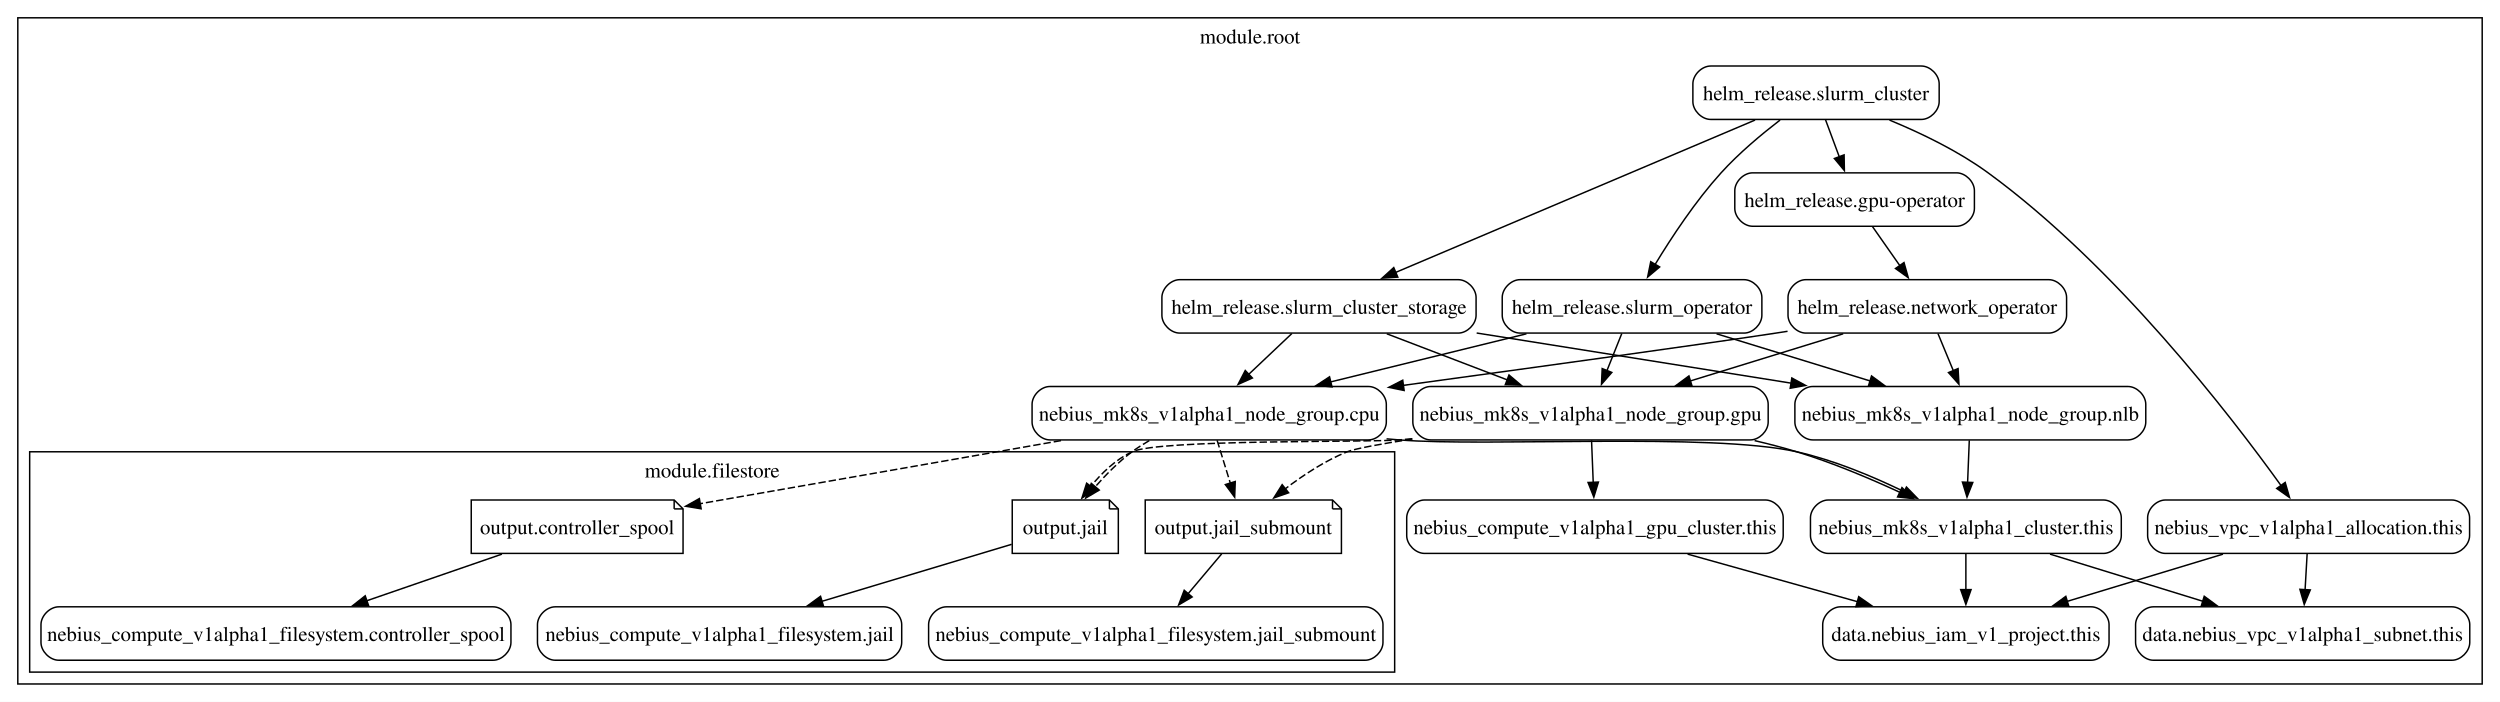
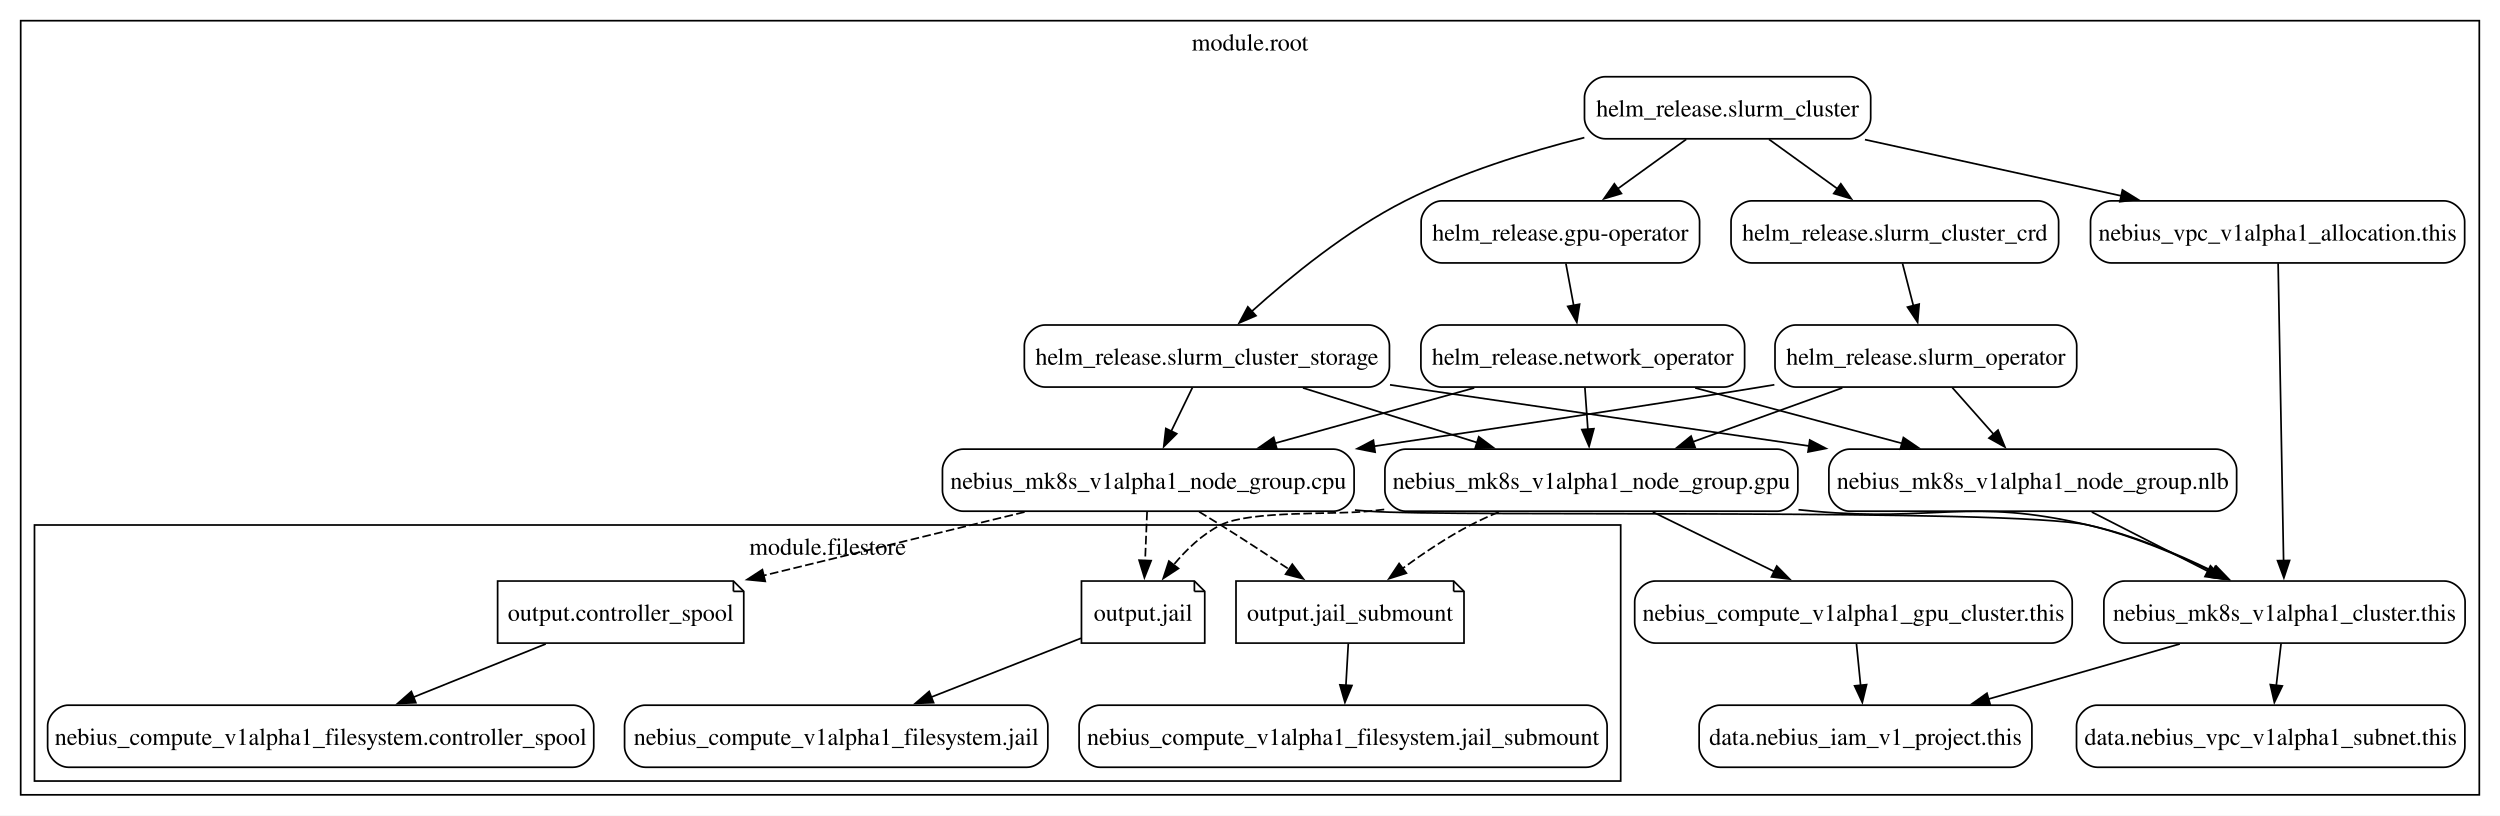
- <svg xmlns="http://www.w3.org/2000/svg" width="1685pt" height="473pt" viewBox="0.00 0.00 1685.00 473.00">
+ <svg xmlns="http://www.w3.org/2000/svg" width="1450pt" height="473pt" viewBox="0.00 0.00 1450.00 473.00">
  <g id="graph0" class="graph" transform="scale(1 1) rotate(0) translate(4 469)">
-     <polygon fill="white" stroke="none" points="-4,4 -4,-469 1681,-469 1681,4 -4,4" />
+     <polygon fill="white" stroke="none" points="-4,4 -4,-469 1446,-469 1446,4 -4,4" />
    <g id="clust1" class="cluster">
-       <polygon fill="none" stroke="black" points="8,-8 8,-457 1669,-457 1669,-8 8,-8" />
-       <text text-anchor="middle" x="838.5" y="-439.7" font-family="Times,serif" font-size="14.00">module.root</text>
+       <polygon fill="none" stroke="black" points="8,-8 8,-457 1434,-457 1434,-8 8,-8" />
+       <text text-anchor="middle" x="721" y="-439.7" font-family="Times,serif" font-size="14.00">module.root</text>
    </g>
    <g id="clust2" class="cluster">
      <polygon fill="none" stroke="black" points="16,-16 16,-164.5 936,-164.5 936,-16 16,-16" />
      <text text-anchor="middle" x="476" y="-147.2" font-family="Times,serif" font-size="14.00">module.filestore</text>
    </g>
    <g id="node1" class="node">
-       <path fill="none" stroke="black" d="M1314.75,-352.5C1314.75,-352.5 1177.25,-352.5 1177.25,-352.5 1171.25,-352.5 1165.25,-346.5 1165.25,-340.5 1165.25,-340.5 1165.25,-328.5 1165.25,-328.5 1165.25,-322.5 1171.25,-316.5 1177.25,-316.5 1177.25,-316.5 1314.75,-316.5 1314.75,-316.5 1320.75,-316.5 1326.75,-322.5 1326.75,-328.5 1326.75,-328.5 1326.75,-340.5 1326.75,-340.5 1326.75,-346.5 1320.75,-352.5 1314.75,-352.5" />
-       <text text-anchor="middle" x="1246" y="-329.45" font-family="Times,serif" font-size="14.00">helm_release.gpu-operator</text>
+       <path fill="none" stroke="black" d="M969.75,-352.5C969.75,-352.5 832.25,-352.5 832.25,-352.5 826.25,-352.5 820.25,-346.5 820.25,-340.5 820.25,-340.5 820.25,-328.5 820.25,-328.5 820.25,-322.5 826.25,-316.5 832.25,-316.5 832.25,-316.5 969.75,-316.5 969.75,-316.5 975.75,-316.5 981.75,-322.5 981.75,-328.5 981.75,-328.5 981.75,-340.5 981.75,-340.5 981.75,-346.5 975.75,-352.5 969.75,-352.5" />
+       <text text-anchor="middle" x="901" y="-329.45" font-family="Times,serif" font-size="14.00">helm_release.gpu-operator</text>
    </g>
    <g id="node2" class="node">
-       <path fill="none" stroke="black" d="M1376.88,-280.5C1376.88,-280.5 1213.12,-280.5 1213.12,-280.5 1207.12,-280.5 1201.12,-274.5 1201.12,-268.5 1201.12,-268.5 1201.12,-256.5 1201.12,-256.5 1201.12,-250.5 1207.12,-244.5 1213.12,-244.5 1213.12,-244.5 1376.88,-244.5 1376.88,-244.5 1382.88,-244.5 1388.88,-250.5 1388.88,-256.5 1388.88,-256.5 1388.88,-268.5 1388.88,-268.5 1388.88,-274.5 1382.88,-280.5 1376.88,-280.5" />
-       <text text-anchor="middle" x="1295" y="-257.45" font-family="Times,serif" font-size="14.00">helm_release.network_operator</text>
+       <path fill="none" stroke="black" d="M995.88,-280.5C995.88,-280.5 832.12,-280.5 832.12,-280.5 826.12,-280.5 820.12,-274.5 820.12,-268.5 820.12,-268.5 820.12,-256.5 820.12,-256.5 820.12,-250.5 826.12,-244.5 832.12,-244.5 832.12,-244.5 995.88,-244.5 995.88,-244.5 1001.88,-244.5 1007.88,-250.5 1007.88,-256.5 1007.88,-256.5 1007.88,-268.5 1007.88,-268.5 1007.88,-274.5 1001.88,-280.5 995.88,-280.5" />
+       <text text-anchor="middle" x="914" y="-257.45" font-family="Times,serif" font-size="14.00">helm_release.network_operator</text>
    </g>
    <g id="edge1" class="edge">
-       <path fill="none" stroke="black" d="M1258.11,-316.2C1263.69,-308.23 1270.43,-298.6 1276.62,-289.76" />
-       <polygon fill="black" stroke="black" points="1279.29,-292.04 1282.16,-281.84 1273.56,-288.03 1279.29,-292.04" />
+       <path fill="none" stroke="black" d="M904.21,-316.2C905.58,-308.82 907.22,-300.02 908.75,-291.75" />
+       <polygon fill="black" stroke="black" points="912.16,-292.56 910.55,-282.09 905.28,-291.29 912.16,-292.56" />
    </g>
    <g id="node3" class="node">
-       <path fill="none" stroke="black" d="M918.38,-208.5C918.38,-208.5 703.62,-208.5 703.62,-208.5 697.62,-208.5 691.62,-202.5 691.62,-196.5 691.62,-196.5 691.62,-184.5 691.62,-184.5 691.62,-178.5 697.62,-172.5 703.62,-172.5 703.62,-172.5 918.38,-172.5 918.38,-172.5 924.38,-172.5 930.38,-178.5 930.38,-184.5 930.38,-184.5 930.38,-196.5 930.38,-196.5 930.38,-202.5 924.38,-208.5 918.38,-208.5" />
-       <text text-anchor="middle" x="811" y="-185.45" font-family="Times,serif" font-size="14.00">nebius_mk8s_v1alpha1_node_group.cpu</text>
+       <path fill="none" stroke="black" d="M769.38,-208.5C769.38,-208.5 554.62,-208.5 554.62,-208.5 548.62,-208.5 542.62,-202.5 542.62,-196.5 542.62,-196.5 542.62,-184.5 542.62,-184.5 542.62,-178.5 548.62,-172.5 554.62,-172.5 554.62,-172.5 769.38,-172.5 769.38,-172.5 775.38,-172.5 781.38,-178.5 781.38,-184.5 781.38,-184.5 781.38,-196.5 781.38,-196.5 781.38,-202.5 775.38,-208.5 769.38,-208.5" />
+       <text text-anchor="middle" x="662" y="-185.45" font-family="Times,serif" font-size="14.00">nebius_mk8s_v1alpha1_node_group.cpu</text>
    </g>
    <g id="edge2" class="edge">
-       <path fill="none" stroke="black" d="M1200.81,-245.71C1198.18,-245.3 1195.57,-244.89 1193,-244.5 1145.82,-237.3 1032.74,-221.68 941.77,-209.26" />
-       <polygon fill="black" stroke="black" points="942.39,-205.81 932.01,-207.92 941.44,-212.74 942.39,-205.81" />
+       <path fill="none" stroke="black" d="M851.06,-244.02C815.9,-234.25 771.91,-222.03 735.21,-211.84" />
+       <polygon fill="black" stroke="black" points="736.6,-208.59 726.03,-209.29 734.73,-215.34 736.6,-208.59" />
    </g>
    <g id="node4" class="node">
-       <path fill="none" stroke="black" d="M1175.75,-208.5C1175.75,-208.5 960.25,-208.5 960.25,-208.5 954.25,-208.5 948.25,-202.5 948.25,-196.5 948.25,-196.5 948.25,-184.5 948.25,-184.5 948.25,-178.5 954.25,-172.5 960.25,-172.5 960.25,-172.5 1175.75,-172.5 1175.75,-172.5 1181.75,-172.5 1187.75,-178.5 1187.75,-184.5 1187.75,-184.5 1187.75,-196.5 1187.75,-196.5 1187.75,-202.5 1181.75,-208.5 1175.75,-208.5" />
-       <text text-anchor="middle" x="1068" y="-185.45" font-family="Times,serif" font-size="14.00">nebius_mk8s_v1alpha1_node_group.gpu</text>
+       <path fill="none" stroke="black" d="M1026.75,-208.5C1026.75,-208.5 811.25,-208.5 811.25,-208.5 805.25,-208.5 799.25,-202.5 799.25,-196.5 799.25,-196.5 799.25,-184.5 799.25,-184.5 799.25,-178.5 805.25,-172.5 811.25,-172.5 811.25,-172.5 1026.75,-172.5 1026.75,-172.5 1032.75,-172.5 1038.75,-178.5 1038.75,-184.5 1038.75,-184.5 1038.75,-196.5 1038.75,-196.5 1038.75,-202.5 1032.75,-208.5 1026.75,-208.5" />
+       <text text-anchor="middle" x="919" y="-185.45" font-family="Times,serif" font-size="14.00">nebius_mk8s_v1alpha1_node_group.gpu</text>
    </g>
    <g id="edge3" class="edge">
-       <path fill="none" stroke="black" d="M1238.3,-244.02C1207.04,-234.38 1168.02,-222.34 1135.23,-212.23" />
-       <polygon fill="black" stroke="black" points="1136.4,-208.93 1125.81,-209.33 1134.34,-215.62 1136.4,-208.93" />
+       <path fill="none" stroke="black" d="M915.24,-244.2C915.76,-236.91 916.38,-228.23 916.96,-220.04" />
+       <polygon fill="black" stroke="black" points="920.45,-220.34 917.67,-210.11 913.47,-219.84 920.45,-220.34" />
    </g>
    <g id="node5" class="node">
-       <path fill="none" stroke="black" d="M1430.25,-208.5C1430.25,-208.5 1217.75,-208.5 1217.75,-208.5 1211.75,-208.5 1205.75,-202.5 1205.75,-196.5 1205.75,-196.5 1205.75,-184.5 1205.75,-184.5 1205.75,-178.5 1211.75,-172.5 1217.75,-172.5 1217.75,-172.5 1430.25,-172.5 1430.25,-172.5 1436.25,-172.5 1442.25,-178.5 1442.25,-184.5 1442.25,-184.5 1442.25,-196.5 1442.25,-196.5 1442.25,-202.5 1436.25,-208.5 1430.25,-208.5" />
-       <text text-anchor="middle" x="1324" y="-185.45" font-family="Times,serif" font-size="14.00">nebius_mk8s_v1alpha1_node_group.nlb</text>
+       <path fill="none" stroke="black" d="M1281.25,-208.5C1281.25,-208.5 1068.75,-208.5 1068.75,-208.5 1062.75,-208.5 1056.75,-202.5 1056.75,-196.5 1056.75,-196.5 1056.75,-184.5 1056.75,-184.5 1056.75,-178.5 1062.75,-172.5 1068.75,-172.5 1068.75,-172.5 1281.25,-172.5 1281.25,-172.5 1287.25,-172.5 1293.25,-178.5 1293.25,-184.5 1293.25,-184.5 1293.25,-196.5 1293.25,-196.5 1293.25,-202.5 1287.25,-208.5 1281.25,-208.5" />
+       <text text-anchor="middle" x="1175" y="-185.45" font-family="Times,serif" font-size="14.00">nebius_mk8s_v1alpha1_node_group.nlb</text>
    </g>
    <g id="edge4" class="edge">
-       <path fill="none" stroke="black" d="M1302.17,-244.2C1305.29,-236.65 1309.04,-227.62 1312.53,-219.18" />
-       <polygon fill="black" stroke="black" points="1315.74,-220.58 1316.33,-210 1309.27,-217.9 1315.74,-220.58" />
-     </g>
-     <g id="node10" class="node">
-       <polygon fill="none" stroke="black" points="450.38,-132 313.62,-132 313.62,-96 456.38,-96 456.38,-126 450.38,-132" />
-       <polyline fill="none" stroke="black" points="450.38,-132 450.38,-126" />
-       <polyline fill="none" stroke="black" points="456.38,-126 450.38,-126" />
-       <text text-anchor="middle" x="385" y="-108.95" font-family="Times,serif" font-size="14.00">output.controller_spool</text>
-     </g>
-     <g id="edge21" class="edge">
-       <path fill="none" stroke="black" stroke-dasharray="5,2" d="M711.12,-172.03C637.16,-159.1 537.56,-141.68 467.96,-129.51" />
-       <polygon fill="black" stroke="black" points="468.57,-126.06 458.12,-127.79 467.37,-132.96 468.57,-126.06" />
-     </g>
-     <g id="node12" class="node">
-       <polygon fill="none" stroke="black" points="743.75,-132 678.25,-132 678.25,-96 749.75,-96 749.75,-126 743.75,-132" />
-       <polyline fill="none" stroke="black" points="743.75,-132 743.75,-126" />
-       <polyline fill="none" stroke="black" points="749.75,-126 743.75,-126" />
-       <text text-anchor="middle" x="714" y="-108.95" font-family="Times,serif" font-size="14.00">output.jail</text>
+       <path fill="none" stroke="black" d="M979.19,-244.02C1015.61,-234.25 1061.17,-222.03 1099.17,-211.84" />
+       <polygon fill="black" stroke="black" points="1099.98,-215.24 1108.73,-209.27 1098.16,-208.48 1099.98,-215.24" />
+     </g>
+     <g id="node11" class="node">
+       <polygon fill="none" stroke="black" points="421.38,-132 284.62,-132 284.62,-96 427.38,-96 427.38,-126 421.38,-132" />
+       <polyline fill="none" stroke="black" points="421.38,-132 421.38,-126" />
+       <polyline fill="none" stroke="black" points="427.38,-126 421.38,-126" />
+       <text text-anchor="middle" x="356" y="-108.95" font-family="Times,serif" font-size="14.00">output.controller_spool</text>
    </g>
    <g id="edge22" class="edge">
-       <path fill="none" stroke="black" stroke-dasharray="5,2" d="M770.62,-172.04C766.56,-169.71 762.61,-167.19 759,-164.5 749.97,-157.77 741.33,-149.04 734.08,-140.79" />
-       <polygon fill="black" stroke="black" points="736.89,-138.69 727.77,-133.3 731.53,-143.2 736.89,-138.69" />
-     </g>
-     <g id="node14" class="node">
-       <polygon fill="none" stroke="black" points="894.12,-132 767.88,-132 767.88,-96 900.12,-96 900.12,-126 894.12,-132" />
-       <polyline fill="none" stroke="black" points="894.12,-132 894.12,-126" />
-       <polyline fill="none" stroke="black" points="900.12,-126 894.12,-126" />
-       <text text-anchor="middle" x="834" y="-108.95" font-family="Times,serif" font-size="14.00">output.jail_submount</text>
+       <path fill="none" stroke="black" stroke-dasharray="5,2" d="M590.26,-172.03C544.96,-161 486.27,-146.72 438.97,-135.2" />
+       <polygon fill="black" stroke="black" points="439.84,-131.81 429.29,-132.84 438.18,-138.61 439.84,-131.81" />
+     </g>
+     <g id="node13" class="node">
+       <polygon fill="none" stroke="black" points="688.75,-132 623.25,-132 623.25,-96 694.75,-96 694.75,-126 688.75,-132" />
+       <polyline fill="none" stroke="black" points="688.75,-132 688.75,-126" />
+       <polyline fill="none" stroke="black" points="694.75,-126 688.75,-126" />
+       <text text-anchor="middle" x="659" y="-108.95" font-family="Times,serif" font-size="14.00">output.jail</text>
    </g>
    <g id="edge23" class="edge">
-       <path fill="none" stroke="black" stroke-dasharray="5,2" d="M816.33,-172.22C818.99,-163.63 822.26,-153.03 825.26,-143.3" />
-       <polygon fill="black" stroke="black" points="828.56,-144.48 828.17,-133.89 821.87,-142.41 828.56,-144.48" />
-     </g>
-     <g id="node18" class="node">
+       <path fill="none" stroke="black" stroke-dasharray="5,2" d="M661.3,-172.22C660.97,-163.82 660.55,-153.49 660.17,-143.93" />
+       <polygon fill="black" stroke="black" points="663.66,-143.81 659.76,-133.96 656.67,-144.09 663.66,-143.81" />
+     </g>
+     <g id="node15" class="node">
+       <polygon fill="none" stroke="black" points="839.12,-132 712.88,-132 712.88,-96 845.12,-96 845.12,-126 839.12,-132" />
+       <polyline fill="none" stroke="black" points="839.12,-132 839.12,-126" />
+       <polyline fill="none" stroke="black" points="845.12,-126 839.12,-126" />
+       <text text-anchor="middle" x="779" y="-108.95" font-family="Times,serif" font-size="14.00">output.jail_submount</text>
+     </g>
+     <g id="edge24" class="edge">
+       <path fill="none" stroke="black" stroke-dasharray="5,2" d="M691.48,-172.19C695.7,-169.64 699.97,-167.02 704,-164.5 717.04,-156.32 731.16,-147.1 743.6,-138.85" />
+       <polygon fill="black" stroke="black" points="745.52,-141.78 751.9,-133.32 741.64,-135.95 745.52,-141.78" />
+     </g>
+     <g id="node19" class="node">
      <path fill="none" stroke="black" d="M1413.75,-132C1413.75,-132 1228.25,-132 1228.25,-132 1222.25,-132 1216.25,-126 1216.25,-120 1216.25,-120 1216.25,-108 1216.25,-108 1216.25,-102 1222.25,-96 1228.25,-96 1228.25,-96 1413.75,-96 1413.75,-96 1419.75,-96 1425.75,-102 1425.75,-108 1425.75,-108 1425.75,-120 1425.75,-120 1425.75,-126 1419.75,-132 1413.75,-132" />
      <text text-anchor="middle" x="1321" y="-108.95" font-family="Times,serif" font-size="14.00">nebius_mk8s_v1alpha1_cluster.this</text>
    </g>
-     <g id="edge24" class="edge">
-       <path fill="none" stroke="black" d="M930.53,-173.23C933.38,-172.97 936.21,-172.73 939,-172.5 998.39,-167.68 1148.85,-177.49 1207,-164.5 1232.04,-158.91 1258.41,-147.83 1279.48,-137.57" />
-       <polygon fill="black" stroke="black" points="1280.94,-140.75 1288.32,-133.15 1277.81,-134.49 1280.94,-140.75" />
-     </g>
    <g id="edge25" class="edge">
-       <path fill="none" stroke="black" stroke-dasharray="5,2" d="M947.87,-173.32C944.89,-173.03 941.93,-172.76 939,-172.5 919.06,-170.75 777.12,-173 759,-164.5 747.96,-159.32 738.41,-150.06 730.98,-140.94" />
-       <polygon fill="black" stroke="black" points="733.99,-139.13 725.19,-133.24 728.39,-143.33 733.99,-139.13" />
+       <path fill="none" stroke="black" d="M781.87,-173.16C784.61,-172.92 787.32,-172.7 790,-172.5 836.21,-169 1161.72,-174.36 1207,-164.5 1232.25,-159 1258.83,-147.81 1279.96,-137.46" />
+       <polygon fill="black" stroke="black" points="1281.46,-140.62 1288.82,-133 1278.32,-134.37 1281.46,-140.62" />
    </g>
    <g id="edge26" class="edge">
-       <path fill="none" stroke="black" stroke-dasharray="5,2" d="M947.95,-173.1C926.47,-169.74 909.21,-166.6 904,-164.5 889.04,-158.47 874.2,-148.67 862.06,-139.38" />
-       <polygon fill="black" stroke="black" points="864.54,-136.87 854.53,-133.38 860.18,-142.35 864.54,-136.87" />
-     </g>
-     <g id="node16" class="node">
+       <path fill="none" stroke="black" stroke-dasharray="5,2" d="M798.85,-173.51C795.87,-173.17 792.92,-172.83 790,-172.5 770.93,-170.36 721.17,-173.07 704,-164.5 693.36,-159.19 684.03,-150.2 676.66,-141.34" />
+       <polygon fill="black" stroke="black" points="679.51,-139.3 670.65,-133.49 673.96,-143.56 679.51,-139.3" />
+     </g>
+     <g id="edge27" class="edge">
+       <path fill="none" stroke="black" stroke-dasharray="5,2" d="M865.23,-172C859.66,-169.69 854.15,-167.18 849,-164.5 835.35,-157.41 821.31,-147.97 809.42,-139.24" />
+       <polygon fill="black" stroke="black" points="811.7,-136.58 801.6,-133.36 807.49,-142.17 811.7,-136.58" />
+     </g>
+     <g id="node17" class="node">
      <path fill="none" stroke="black" d="M1185.88,-132C1185.88,-132 956.12,-132 956.12,-132 950.12,-132 944.12,-126 944.12,-120 944.12,-120 944.12,-108 944.12,-108 944.12,-102 950.12,-96 956.12,-96 956.12,-96 1185.88,-96 1185.88,-96 1191.88,-96 1197.88,-102 1197.88,-108 1197.88,-108 1197.88,-120 1197.88,-120 1197.88,-126 1191.88,-132 1185.88,-132" />
      <text text-anchor="middle" x="1071" y="-108.95" font-family="Times,serif" font-size="14.00">nebius_compute_v1alpha1_gpu_cluster.this</text>
    </g>
-     <g id="edge27" class="edge">
-       <path fill="none" stroke="black" d="M1068.7,-172.22C1069.03,-163.82 1069.45,-153.49 1069.83,-143.93" />
-       <polygon fill="black" stroke="black" points="1073.33,-144.09 1070.24,-133.96 1066.34,-143.81 1073.33,-144.09" />
-     </g>
    <g id="edge28" class="edge">
-       <path fill="none" stroke="black" d="M1178.58,-172.03C1188.26,-169.77 1197.85,-167.27 1207,-164.5 1230.57,-157.37 1255.77,-146.76 1276.48,-137.19" />
-       <polygon fill="black" stroke="black" points="1277.93,-140.38 1285.49,-132.95 1274.95,-134.04 1277.93,-140.38" />
+       <path fill="none" stroke="black" d="M954.64,-172.03C975.72,-161.7 1002.63,-148.51 1025.26,-137.42" />
+       <polygon fill="black" stroke="black" points="1026.52,-140.7 1033.96,-133.15 1023.44,-134.41 1026.52,-140.7" />
    </g>
    <g id="edge29" class="edge">
-       <path fill="none" stroke="black" d="M1323.3,-172.22C1322.97,-163.82 1322.55,-153.49 1322.17,-143.93" />
-       <polygon fill="black" stroke="black" points="1325.66,-143.81 1321.76,-133.96 1318.67,-144.09 1325.66,-143.81" />
+       <path fill="none" stroke="black" d="M1039.13,-173.35C1042.12,-173.05 1045.08,-172.77 1048,-172.5 1118.47,-166.09 1138.11,-180.63 1207,-164.5 1231.98,-158.65 1258.35,-147.56 1279.43,-137.35" />
+       <polygon fill="black" stroke="black" points="1280.88,-140.54 1288.27,-132.96 1277.76,-134.27 1280.88,-140.54" />
+     </g>
+     <g id="edge30" class="edge">
+       <path fill="none" stroke="black" d="M1209.23,-172.03C1229.29,-161.8 1254.86,-148.75 1276.48,-137.72" />
+       <polygon fill="black" stroke="black" points="1278.07,-140.84 1285.38,-133.17 1274.88,-134.6 1278.07,-140.84" />
    </g>
    <g id="node6" class="node">
-       <path fill="none" stroke="black" d="M1291,-424.5C1291,-424.5 1149,-424.5 1149,-424.5 1143,-424.5 1137,-418.5 1137,-412.5 1137,-412.5 1137,-400.5 1137,-400.5 1137,-394.5 1143,-388.5 1149,-388.5 1149,-388.5 1291,-388.5 1291,-388.5 1297,-388.5 1303,-394.5 1303,-400.5 1303,-400.5 1303,-412.5 1303,-412.5 1303,-418.5 1297,-424.5 1291,-424.5" />
-       <text text-anchor="middle" x="1220" y="-401.45" font-family="Times,serif" font-size="14.00">helm_release.slurm_cluster</text>
+       <path fill="none" stroke="black" d="M1069,-424.5C1069,-424.5 927,-424.5 927,-424.5 921,-424.5 915,-418.5 915,-412.5 915,-412.5 915,-400.5 915,-400.5 915,-394.5 921,-388.5 927,-388.5 927,-388.5 1069,-388.5 1069,-388.5 1075,-388.5 1081,-394.5 1081,-400.5 1081,-400.5 1081,-412.5 1081,-412.5 1081,-418.5 1075,-424.5 1069,-424.5" />
+       <text text-anchor="middle" x="998" y="-401.45" font-family="Times,serif" font-size="14.00">helm_release.slurm_cluster</text>
    </g>
    <g id="edge5" class="edge">
-       <path fill="none" stroke="black" d="M1226.43,-388.2C1229.23,-380.65 1232.58,-371.62 1235.72,-363.18" />
-       <polygon fill="black" stroke="black" points="1238.92,-364.62 1239.12,-354.02 1232.36,-362.18 1238.92,-364.62" />
+       <path fill="none" stroke="black" d="M974.02,-388.2C962.01,-379.53 947.28,-368.9 934.21,-359.46" />
+       <polygon fill="black" stroke="black" points="936.42,-356.75 926.27,-353.73 932.33,-362.42 936.42,-356.75" />
    </g>
    <g id="node7" class="node">
-       <path fill="none" stroke="black" d="M978.88,-280.5C978.88,-280.5 791.12,-280.5 791.12,-280.5 785.12,-280.5 779.12,-274.5 779.12,-268.5 779.12,-268.5 779.12,-256.5 779.12,-256.5 779.12,-250.5 785.12,-244.5 791.12,-244.5 791.12,-244.5 978.88,-244.5 978.88,-244.5 984.88,-244.5 990.88,-250.5 990.88,-256.5 990.88,-256.5 990.88,-268.5 990.88,-268.5 990.88,-274.5 984.88,-280.5 978.88,-280.5" />
-       <text text-anchor="middle" x="885" y="-257.45" font-family="Times,serif" font-size="14.00">helm_release.slurm_cluster_storage</text>
+       <path fill="none" stroke="black" d="M1178,-352.5C1178,-352.5 1012,-352.5 1012,-352.5 1006,-352.5 1000,-346.5 1000,-340.5 1000,-340.5 1000,-328.5 1000,-328.5 1000,-322.5 1006,-316.5 1012,-316.5 1012,-316.5 1178,-316.5 1178,-316.5 1184,-316.5 1190,-322.5 1190,-328.5 1190,-328.5 1190,-340.5 1190,-340.5 1190,-346.5 1184,-352.5 1178,-352.5" />
+       <text text-anchor="middle" x="1095" y="-329.45" font-family="Times,serif" font-size="14.00">helm_release.slurm_cluster_crd</text>
    </g>
    <g id="edge6" class="edge">
-       <path fill="none" stroke="black" d="M1178.92,-388.09C1117.81,-362.18 1003.02,-313.52 936.41,-285.29" />
-       <polygon fill="black" stroke="black" points="938.12,-282.21 927.54,-281.53 935.39,-288.66 938.12,-282.21" />
+       <path fill="none" stroke="black" d="M1021.98,-388.2C1033.99,-379.53 1048.72,-368.9 1061.79,-359.46" />
+       <polygon fill="black" stroke="black" points="1063.67,-362.42 1069.73,-353.73 1059.58,-356.75 1063.67,-362.42" />
    </g>
    <g id="node8" class="node">
-       <path fill="none" stroke="black" d="M1171.5,-280.5C1171.5,-280.5 1020.5,-280.5 1020.5,-280.5 1014.5,-280.5 1008.5,-274.5 1008.5,-268.5 1008.5,-268.5 1008.5,-256.5 1008.5,-256.5 1008.5,-250.5 1014.5,-244.5 1020.5,-244.5 1020.5,-244.5 1171.5,-244.5 1171.5,-244.5 1177.5,-244.5 1183.5,-250.5 1183.5,-256.5 1183.5,-256.5 1183.5,-268.5 1183.5,-268.5 1183.5,-274.5 1177.5,-280.5 1171.5,-280.5" />
-       <text text-anchor="middle" x="1096" y="-257.45" font-family="Times,serif" font-size="14.00">helm_release.slurm_operator</text>
+       <path fill="none" stroke="black" d="M789.88,-280.5C789.88,-280.5 602.12,-280.5 602.12,-280.5 596.12,-280.5 590.12,-274.5 590.12,-268.5 590.12,-268.5 590.12,-256.5 590.12,-256.5 590.12,-250.5 596.12,-244.5 602.12,-244.5 602.12,-244.5 789.88,-244.5 789.88,-244.5 795.88,-244.5 801.88,-250.5 801.88,-256.5 801.88,-256.5 801.88,-268.5 801.88,-268.5 801.88,-274.5 795.88,-280.5 789.88,-280.5" />
+       <text text-anchor="middle" x="696" y="-257.45" font-family="Times,serif" font-size="14.00">helm_release.slurm_cluster_storage</text>
    </g>
    <g id="edge7" class="edge">
-       <path fill="none" stroke="black" d="M1195.77,-388.1C1183.15,-378.4 1167.91,-365.65 1156,-352.5 1138.77,-333.48 1122.71,-309.16 1111.55,-290.76" />
-       <polygon fill="black" stroke="black" points="1114.61,-289.06 1106.5,-282.25 1108.6,-292.63 1114.61,-289.06" />
+       <path fill="none" stroke="black" d="M914.92,-389.19C881.55,-380.81 843.38,-368.84 811,-352.5 777.52,-335.6 744.18,-308.35 722.08,-288.45" />
+       <polygon fill="black" stroke="black" points="724.47,-285.89 714.74,-281.71 719.74,-291.05 724.47,-285.89" />
    </g>
    <g id="node9" class="node">
-       <path fill="none" stroke="black" d="M1648.5,-132C1648.5,-132 1455.5,-132 1455.5,-132 1449.5,-132 1443.5,-126 1443.5,-120 1443.5,-120 1443.5,-108 1443.5,-108 1443.5,-102 1449.5,-96 1455.5,-96 1455.5,-96 1648.5,-96 1648.5,-96 1654.5,-96 1660.5,-102 1660.5,-108 1660.5,-108 1660.5,-120 1660.5,-120 1660.5,-126 1654.5,-132 1648.5,-132" />
-       <text text-anchor="middle" x="1552" y="-108.95" font-family="Times,serif" font-size="14.00">nebius_vpc_v1alpha1_allocation.this</text>
+       <path fill="none" stroke="black" d="M1413.5,-352.5C1413.5,-352.5 1220.5,-352.5 1220.5,-352.5 1214.5,-352.5 1208.5,-346.5 1208.5,-340.5 1208.5,-340.5 1208.5,-328.5 1208.5,-328.5 1208.5,-322.5 1214.5,-316.5 1220.5,-316.5 1220.5,-316.5 1413.5,-316.5 1413.5,-316.5 1419.5,-316.5 1425.5,-322.5 1425.5,-328.5 1425.5,-328.5 1425.5,-340.5 1425.5,-340.5 1425.5,-346.5 1419.5,-352.5 1413.5,-352.5" />
+       <text text-anchor="middle" x="1317" y="-329.45" font-family="Times,serif" font-size="14.00">nebius_vpc_v1alpha1_allocation.this</text>
    </g>
    <g id="edge8" class="edge">
-       <path fill="none" stroke="black" d="M1269.52,-388.06C1291.04,-379.2 1315.88,-367.19 1336,-352.5 1421.52,-290.06 1499.07,-189.49 1533.38,-141.78" />
-       <polygon fill="black" stroke="black" points="1536.21,-143.84 1539.15,-133.66 1530.5,-139.78 1536.21,-143.84" />
+       <path fill="none" stroke="black" d="M1077.67,-388.02C1122.86,-378.1 1179.57,-365.66 1226.44,-355.37" />
+       <polygon fill="black" stroke="black" points="1227.02,-358.83 1236.03,-353.27 1225.52,-351.99 1227.02,-358.83" />
+     </g>
+     <g id="node10" class="node">
+       <path fill="none" stroke="black" d="M1188.5,-280.5C1188.5,-280.5 1037.5,-280.5 1037.5,-280.5 1031.5,-280.5 1025.5,-274.5 1025.5,-268.5 1025.5,-268.5 1025.5,-256.5 1025.5,-256.5 1025.5,-250.5 1031.5,-244.5 1037.5,-244.5 1037.5,-244.5 1188.5,-244.5 1188.5,-244.5 1194.5,-244.5 1200.5,-250.5 1200.5,-256.5 1200.5,-256.5 1200.5,-268.5 1200.5,-268.5 1200.5,-274.5 1194.5,-280.5 1188.5,-280.5" />
+       <text text-anchor="middle" x="1113" y="-257.45" font-family="Times,serif" font-size="14.00">helm_release.slurm_operator</text>
    </g>
    <g id="edge9" class="edge">
-       <path fill="none" stroke="black" d="M866.71,-244.2C857.9,-235.87 847.18,-225.72 837.5,-216.57" />
-       <polygon fill="black" stroke="black" points="840.11,-214.22 830.44,-209.89 835.3,-219.3 840.11,-214.22" />
+       <path fill="none" stroke="black" d="M1099.45,-316.2C1101.35,-308.82 1103.61,-300.02 1105.74,-291.75" />
+       <polygon fill="black" stroke="black" points="1109.12,-292.63 1108.22,-282.07 1102.34,-290.88 1109.12,-292.63" />
    </g>
    <g id="edge10" class="edge">
-       <path fill="none" stroke="black" d="M930.71,-244.02C955.36,-234.58 986,-222.87 1012.07,-212.89" />
-       <polygon fill="black" stroke="black" points="1013.06,-216.26 1021.15,-209.42 1010.56,-209.73 1013.06,-216.26" />
+       <path fill="none" stroke="black" d="M687.6,-244.2C683.89,-236.57 679.44,-227.42 675.31,-218.9" />
+       <polygon fill="black" stroke="black" points="678.49,-217.43 670.97,-209.97 672.19,-220.49 678.49,-217.43" />
    </g>
    <g id="edge11" class="edge">
-       <path fill="none" stroke="black" d="M991.27,-244.55C1055.2,-234.36 1136.77,-221.35 1203.15,-210.77" />
-       <polygon fill="black" stroke="black" points="1203.69,-214.23 1213.01,-209.2 1202.59,-207.32 1203.69,-214.23" />
+       <path fill="none" stroke="black" d="M751.7,-244.02C782.41,-234.38 820.74,-222.34 852.96,-212.23" />
+       <polygon fill="black" stroke="black" points="853.69,-215.67 862.18,-209.34 851.59,-208.99 853.69,-215.67" />
    </g>
    <g id="edge12" class="edge">
-       <path fill="none" stroke="black" d="M1024.82,-244.02C984.71,-234.17 934.45,-221.82 892.73,-211.57" />
-       <polygon fill="black" stroke="black" points="893.78,-208.23 883.24,-209.24 892.11,-215.03 893.78,-208.23" />
+       <path fill="none" stroke="black" d="M802.2,-245.79C805.17,-245.36 808.1,-244.92 811,-244.5 888.82,-233.08 976.01,-220.38 1045.54,-210.28" />
+       <polygon fill="black" stroke="black" points="1045.66,-213.8 1055.05,-208.9 1044.65,-206.87 1045.66,-213.8" />
+     </g>
+     <g id="edge31" class="edge">
+       <path fill="none" stroke="black" d="M1317.31,-316.35C1318,-278.95 1319.63,-189.7 1320.48,-143.62" />
+       <polygon fill="black" stroke="black" points="1323.97,-143.94 1320.65,-133.88 1316.97,-143.82 1323.97,-143.94" />
    </g>
    <g id="edge13" class="edge">
-       <path fill="none" stroke="black" d="M1089.08,-244.2C1086.06,-236.65 1082.45,-227.62 1079.07,-219.18" />
-       <polygon fill="black" stroke="black" points="1082.37,-217.99 1075.4,-210.01 1075.87,-220.59 1082.37,-217.99" />
+       <path fill="none" stroke="black" d="M1025.13,-245.84C1022.39,-245.38 1019.67,-244.94 1017,-244.5 942.87,-232.4 859.84,-219.95 792.73,-210.15" />
+       <polygon fill="black" stroke="black" points="793.57,-206.74 783.17,-208.76 792.56,-213.67 793.57,-206.74" />
    </g>
    <g id="edge14" class="edge">
-       <path fill="none" stroke="black" d="M1152.95,-244.02C1184.35,-234.38 1223.53,-222.34 1256.47,-212.23" />
-       <polygon fill="black" stroke="black" points="1257.41,-215.61 1265.94,-209.33 1255.35,-208.92 1257.41,-215.61" />
-     </g>
-     <g id="node17" class="node">
-       <path fill="none" stroke="black" d="M1405.5,-60C1405.5,-60 1236.5,-60 1236.5,-60 1230.5,-60 1224.5,-54 1224.5,-48 1224.5,-48 1224.5,-36 1224.5,-36 1224.5,-30 1230.5,-24 1236.5,-24 1236.5,-24 1405.5,-24 1405.5,-24 1411.5,-24 1417.5,-30 1417.5,-36 1417.5,-36 1417.5,-48 1417.5,-48 1417.5,-54 1411.5,-60 1405.5,-60" />
-       <text text-anchor="middle" x="1321" y="-36.95" font-family="Times,serif" font-size="14.00">data.nebius_iam_v1_project.this</text>
-     </g>
-     <g id="edge30" class="edge">
-       <path fill="none" stroke="black" d="M1494.3,-95.52C1462.35,-85.83 1422.44,-73.74 1388.98,-63.6" />
-       <polygon fill="black" stroke="black" points="1390.39,-60.37 1379.81,-60.82 1388.36,-67.07 1390.39,-60.37" />
-     </g>
-     <g id="node19" class="node">
-       <path fill="none" stroke="black" d="M1648.62,-60C1648.62,-60 1447.38,-60 1447.38,-60 1441.38,-60 1435.38,-54 1435.38,-48 1435.38,-48 1435.38,-36 1435.38,-36 1435.38,-30 1441.38,-24 1447.38,-24 1447.38,-24 1648.62,-24 1648.62,-24 1654.62,-24 1660.62,-30 1660.62,-36 1660.62,-36 1660.62,-48 1660.62,-48 1660.62,-54 1654.62,-60 1648.62,-60" />
-       <text text-anchor="middle" x="1548" y="-36.95" font-family="Times,serif" font-size="14.00">data.nebius_vpc_v1alpha1_subnet.this</text>
-     </g>
-     <g id="edge31" class="edge">
-       <path fill="none" stroke="black" d="M1551.01,-95.7C1550.59,-88.41 1550.1,-79.73 1549.63,-71.54" />
-       <polygon fill="black" stroke="black" points="1553.13,-71.4 1549.06,-61.62 1546.14,-71.8 1553.13,-71.4" />
-     </g>
-     <g id="node11" class="node">
+       <path fill="none" stroke="black" d="M1064.55,-244.02C1038.29,-234.54 1005.64,-222.76 977.92,-212.76" />
+       <polygon fill="black" stroke="black" points="979.19,-209.5 968.6,-209.4 976.81,-216.08 979.19,-209.5" />
+     </g>
+     <g id="edge15" class="edge">
+       <path fill="none" stroke="black" d="M1128.33,-244.2C1135.53,-236.06 1144.28,-226.19 1152.24,-217.2" />
+       <polygon fill="black" stroke="black" points="1154.84,-219.54 1158.85,-209.74 1149.6,-214.9 1154.84,-219.54" />
+     </g>
+     <g id="node12" class="node">
      <path fill="none" stroke="black" d="M328.38,-60C328.38,-60 35.62,-60 35.62,-60 29.63,-60 23.62,-54 23.62,-48 23.62,-48 23.62,-36 23.62,-36 23.62,-30 29.62,-24 35.62,-24 35.62,-24 328.38,-24 328.38,-24 334.38,-24 340.38,-30 340.38,-36 340.38,-36 340.38,-48 340.38,-48 340.38,-54 334.38,-60 328.38,-60" />
      <text text-anchor="middle" x="182" y="-36.95" font-family="Times,serif" font-size="14.00">nebius_compute_v1alpha1_filesystem.controller_spool</text>
    </g>
-     <g id="edge15" class="edge">
-       <path fill="none" stroke="black" d="M334.3,-95.52C306.7,-86 272.36,-74.16 243.27,-64.13" />
-       <polygon fill="black" stroke="black" points="244.43,-60.83 233.84,-60.88 242.15,-67.44 244.43,-60.83" />
-     </g>
-     <g id="node13" class="node">
+     <g id="edge16" class="edge">
+       <path fill="none" stroke="black" d="M312.54,-95.52C289.31,-86.17 260.49,-74.57 235.84,-64.66" />
+       <polygon fill="black" stroke="black" points="237.19,-61.43 226.61,-60.95 234.58,-67.93 237.19,-61.43" />
+     </g>
+     <g id="node14" class="node">
      <path fill="none" stroke="black" d="M591.75,-60C591.75,-60 370.25,-60 370.25,-60 364.25,-60 358.25,-54 358.25,-48 358.25,-48 358.25,-36 358.25,-36 358.25,-30 364.25,-24 370.25,-24 370.25,-24 591.75,-24 591.75,-24 597.75,-24 603.75,-30 603.75,-36 603.75,-36 603.75,-48 603.75,-48 603.75,-54 597.75,-60 591.75,-60" />
      <text text-anchor="middle" x="481" y="-36.95" font-family="Times,serif" font-size="14.00">nebius_compute_v1alpha1_filesystem.jail</text>
    </g>
-     <g id="edge16" class="edge">
-       <path fill="none" stroke="black" d="M677.85,-102.14C643.82,-91.92 591.96,-76.34 550.01,-63.73" />
-       <polygon fill="black" stroke="black" points="551.06,-60.39 540.47,-60.87 549.04,-67.1 551.06,-60.39" />
-     </g>
-     <g id="node15" class="node">
+     <g id="edge17" class="edge">
+       <path fill="none" stroke="black" d="M622.98,-98.83C598.03,-89.02 564.34,-75.77 536.04,-64.65" />
+       <polygon fill="black" stroke="black" points="537.49,-61.45 526.9,-61.05 534.92,-67.97 537.49,-61.45" />
+     </g>
+     <g id="node16" class="node">
      <path fill="none" stroke="black" d="M916.12,-60C916.12,-60 633.88,-60 633.88,-60 627.88,-60 621.88,-54 621.88,-48 621.88,-48 621.88,-36 621.88,-36 621.88,-30 627.88,-24 633.88,-24 633.88,-24 916.12,-24 916.12,-24 922.12,-24 928.12,-30 928.12,-36 928.12,-36 928.12,-48 928.12,-48 928.12,-54 922.12,-60 916.12,-60" />
      <text text-anchor="middle" x="775" y="-36.95" font-family="Times,serif" font-size="14.00">nebius_compute_v1alpha1_filesystem.jail_submount</text>
    </g>
-     <g id="edge17" class="edge">
-       <path fill="none" stroke="black" d="M819.42,-95.7C812.56,-87.56 804.24,-77.69 796.66,-68.7" />
-       <polygon fill="black" stroke="black" points="799.51,-66.65 790.39,-61.26 794.16,-71.16 799.51,-66.65" />
-     </g>
    <g id="edge18" class="edge">
-       <path fill="none" stroke="black" d="M1133.44,-95.52C1168.17,-85.79 1211.59,-73.64 1247.9,-63.47" />
-       <polygon fill="black" stroke="black" points="1248.78,-66.86 1257.46,-60.79 1246.89,-60.12 1248.78,-66.86" />
+       <path fill="none" stroke="black" d="M778.01,-95.7C777.59,-88.41 777.1,-79.73 776.63,-71.54" />
+       <polygon fill="black" stroke="black" points="780.13,-71.4 776.06,-61.62 773.14,-71.8 780.13,-71.4" />
+     </g>
+     <g id="node18" class="node">
+       <path fill="none" stroke="black" d="M1162.5,-60C1162.5,-60 993.5,-60 993.5,-60 987.5,-60 981.5,-54 981.5,-48 981.5,-48 981.5,-36 981.5,-36 981.5,-30 987.5,-24 993.5,-24 993.5,-24 1162.5,-24 1162.5,-24 1168.5,-24 1174.5,-30 1174.5,-36 1174.5,-36 1174.5,-48 1174.5,-48 1174.5,-54 1168.5,-60 1162.5,-60" />
+       <text text-anchor="middle" x="1078" y="-36.95" font-family="Times,serif" font-size="14.00">data.nebius_iam_v1_project.this</text>
    </g>
    <g id="edge19" class="edge">
-       <path fill="none" stroke="black" d="M1321,-95.7C1321,-88.41 1321,-79.73 1321,-71.54" />
-       <polygon fill="black" stroke="black" points="1324.5,-71.62 1321,-61.62 1317.5,-71.62 1324.5,-71.62" />
+       <path fill="none" stroke="black" d="M1072.73,-95.7C1073.46,-88.41 1074.33,-79.73 1075.15,-71.54" />
+       <polygon fill="black" stroke="black" points="1078.63,-71.91 1076.14,-61.61 1071.66,-71.21 1078.63,-71.91" />
    </g>
    <g id="edge20" class="edge">
-       <path fill="none" stroke="black" d="M1377.7,-95.52C1408.96,-85.88 1447.98,-73.84 1480.77,-63.73" />
-       <polygon fill="black" stroke="black" points="1481.66,-67.12 1490.19,-60.83 1479.6,-60.43 1481.66,-67.12" />
+       <path fill="none" stroke="black" d="M1260.31,-95.52C1226.55,-85.79 1184.35,-73.64 1149.05,-63.47" />
+       <polygon fill="black" stroke="black" points="1150.37,-60.21 1139.79,-60.8 1148.43,-66.93 1150.37,-60.21" />
+     </g>
+     <g id="node20" class="node">
+       <path fill="none" stroke="black" d="M1413.62,-60C1413.62,-60 1212.38,-60 1212.38,-60 1206.38,-60 1200.38,-54 1200.38,-48 1200.38,-48 1200.38,-36 1200.38,-36 1200.38,-30 1206.38,-24 1212.38,-24 1212.38,-24 1413.62,-24 1413.62,-24 1419.62,-24 1425.62,-30 1425.62,-36 1425.62,-36 1425.62,-48 1425.62,-48 1425.62,-54 1419.62,-60 1413.62,-60" />
+       <text text-anchor="middle" x="1313" y="-36.95" font-family="Times,serif" font-size="14.00">data.nebius_vpc_v1alpha1_subnet.this</text>
+     </g>
+     <g id="edge21" class="edge">
+       <path fill="none" stroke="black" d="M1319.02,-95.7C1318.19,-88.41 1317.2,-79.73 1316.26,-71.54" />
+       <polygon fill="black" stroke="black" points="1319.74,-71.15 1315.13,-61.61 1312.78,-71.94 1319.74,-71.15" />
    </g>
  </g>
</svg>
